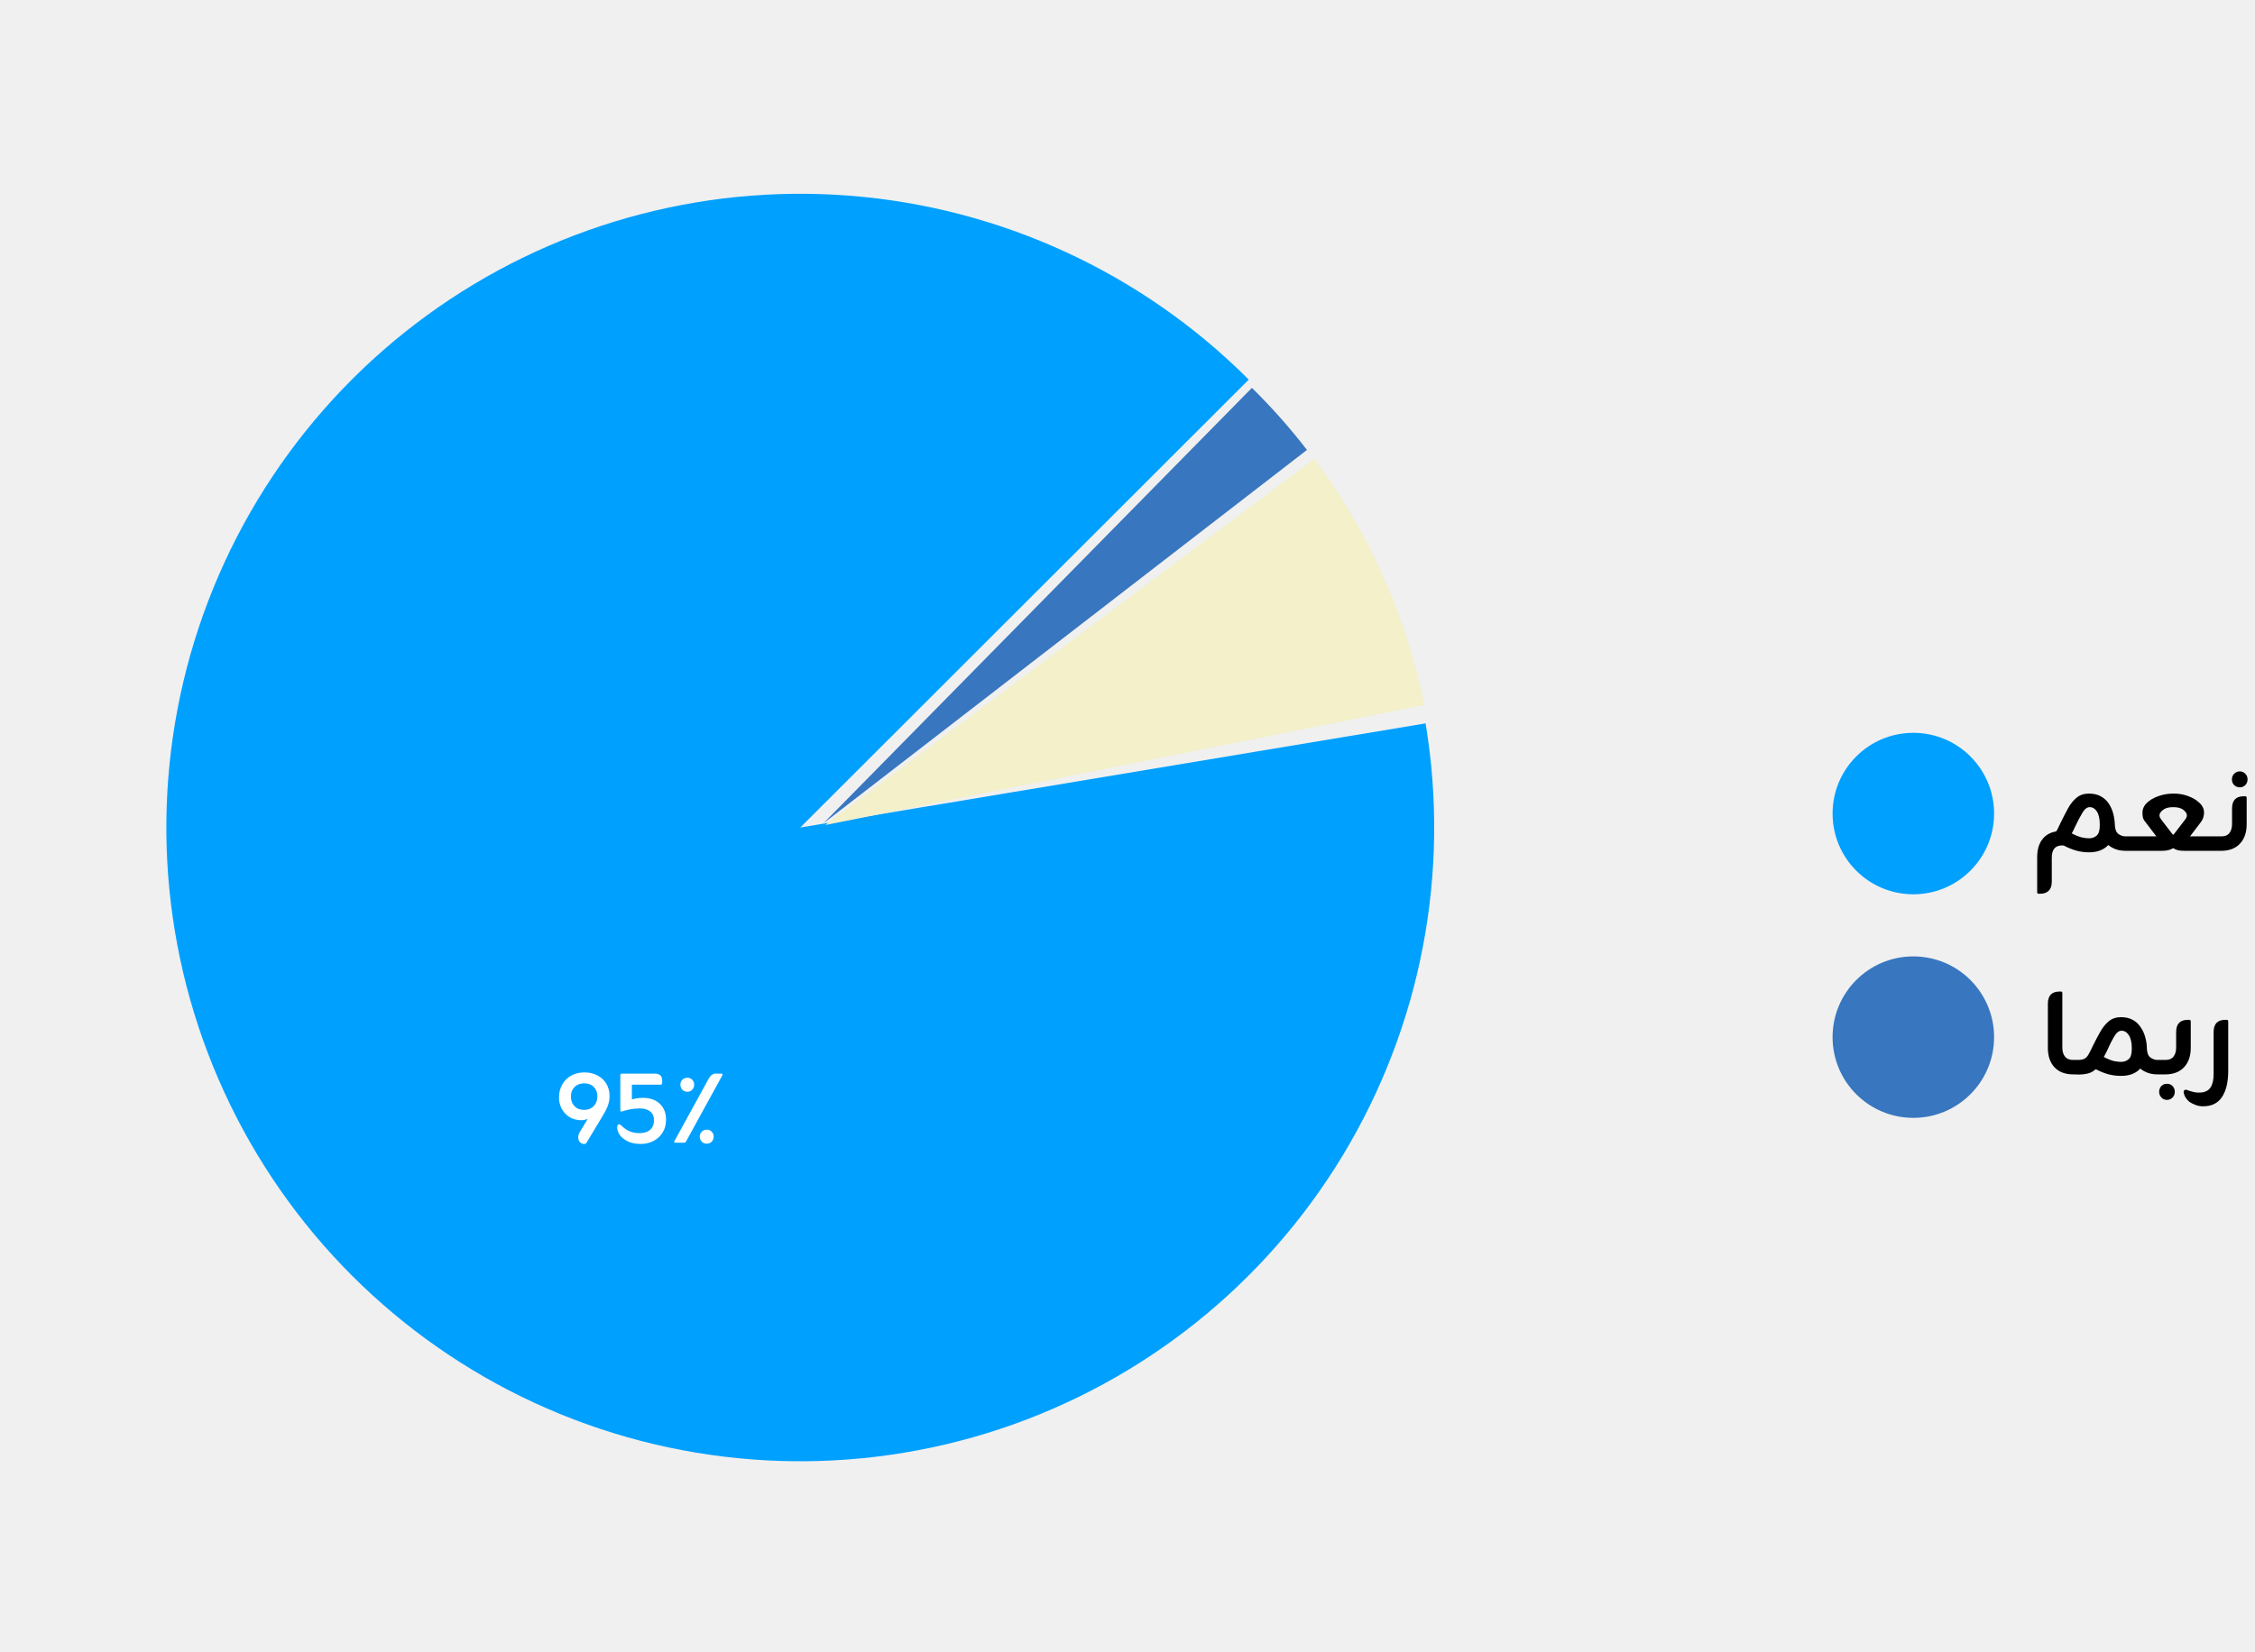
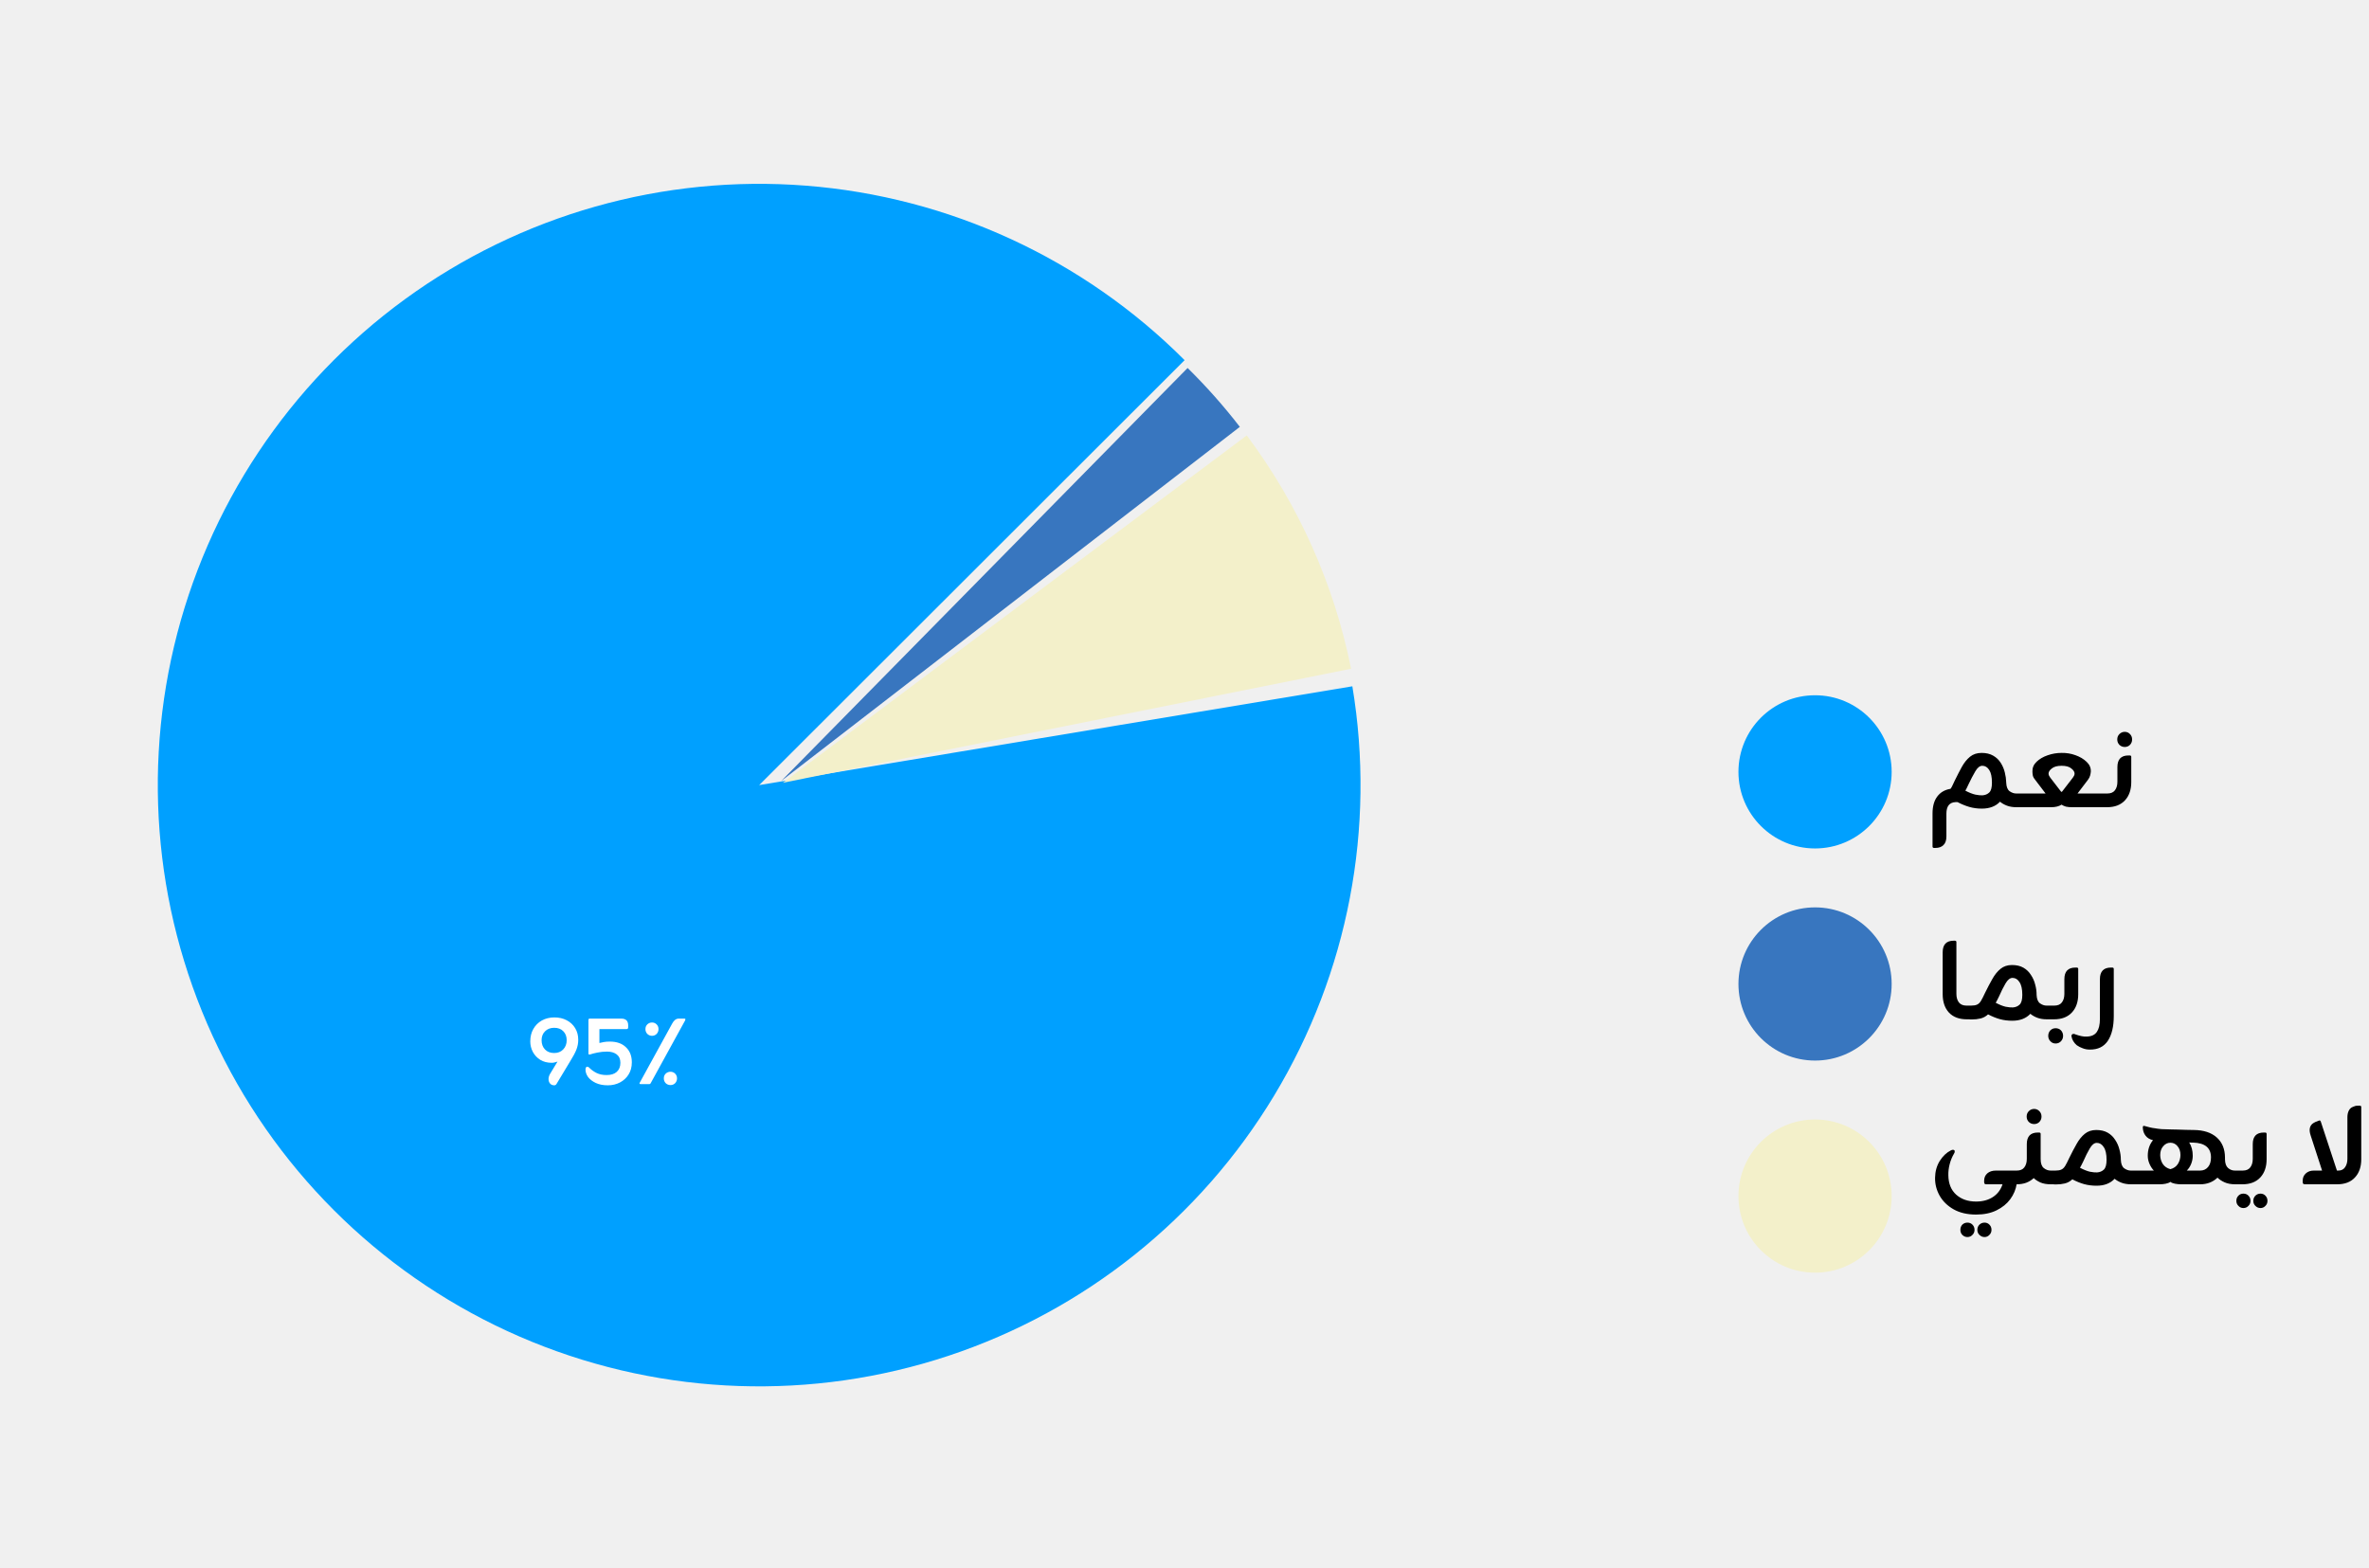
- <svg xmlns="http://www.w3.org/2000/svg" width="363" height="266" viewBox="0 0 363 266" fill="none">
-   <circle cx="308" cy="131" r="13" fill="#00A0FF" />
-   <circle cx="308" cy="167" r="13" fill="#3876BF" />
-   <path d="M342.12 134.672H342.96V137H342.192C341.568 137 341.024 136.912 340.56 136.736C340.096 136.56 339.704 136.336 339.384 136.064C338.648 136.848 337.616 137.24 336.288 137.24C335.552 137.24 334.848 137.144 334.176 136.952C333.52 136.76 332.856 136.488 332.184 136.136H331.824C330.8 136.184 330.288 136.84 330.288 138.104V141.968C330.288 142.624 330.12 143.112 329.784 143.432C329.464 143.752 329.008 143.912 328.416 143.912H328.2C328.024 143.912 327.936 143.832 327.936 143.672V138.056C327.936 136.856 328.2 135.904 328.728 135.2C329.256 134.48 330.008 134.04 330.984 133.88C331.112 133.72 331.224 133.528 331.32 133.304C331.432 133.064 331.56 132.792 331.704 132.488C332.12 131.64 332.52 130.864 332.904 130.16C333.304 129.44 333.768 128.864 334.296 128.432C334.824 128 335.48 127.784 336.264 127.784C337.032 127.784 337.68 127.936 338.208 128.24C338.752 128.544 339.184 128.952 339.504 129.464C339.824 129.96 340.056 130.504 340.2 131.096C340.344 131.672 340.424 132.24 340.44 132.8V132.848C340.472 133.552 340.664 134.032 341.016 134.288C341.384 134.544 341.752 134.672 342.12 134.672ZM336.408 134.984C336.872 134.952 337.256 134.792 337.56 134.504C337.864 134.216 338.016 133.664 338.016 132.848C338.016 131.872 337.864 131.152 337.56 130.688C337.256 130.208 336.864 129.968 336.384 129.968C335.952 129.968 335.552 130.288 335.184 130.928C334.816 131.552 334.432 132.288 334.032 133.136C333.824 133.6 333.648 133.952 333.504 134.192C334.144 134.528 334.712 134.752 335.208 134.864C335.704 134.96 336.104 135 336.408 134.984ZM348.054 137H342.702V134.672H347.118L345.366 132.368C345.158 132.128 345.022 131.888 344.958 131.648C344.91 131.392 344.886 131.152 344.886 130.928C344.87 130.304 345.102 129.76 345.582 129.296C346.078 128.816 346.702 128.448 347.454 128.192C348.222 127.92 349.014 127.784 349.83 127.784C350.646 127.768 351.43 127.896 352.182 128.168C352.95 128.44 353.582 128.816 354.078 129.296C354.574 129.76 354.814 130.304 354.798 130.928C354.782 131.152 354.742 131.384 354.678 131.624C354.614 131.864 354.486 132.112 354.294 132.368L352.542 134.672H357.126V137H351.606C351.206 137 350.862 136.968 350.574 136.904C350.302 136.824 350.054 136.712 349.83 136.568C349.382 136.856 348.79 137 348.054 137ZM347.934 132.008L349.71 134.312C349.79 134.424 349.87 134.424 349.95 134.312L351.726 132.008C351.806 131.912 351.878 131.8 351.942 131.672C352.006 131.544 352.038 131.416 352.038 131.288C352.038 131 351.854 130.712 351.486 130.424C351.134 130.12 350.582 129.968 349.83 129.968C349.094 129.968 348.542 130.12 348.174 130.424C347.806 130.712 347.622 131 347.622 131.288C347.622 131.416 347.654 131.544 347.718 131.672C347.798 131.8 347.87 131.912 347.934 132.008ZM360.554 124.208C360.906 124.208 361.202 124.336 361.442 124.592C361.682 124.832 361.802 125.136 361.802 125.504C361.802 125.856 361.682 126.16 361.442 126.416C361.202 126.656 360.906 126.776 360.554 126.776C360.202 126.776 359.898 126.656 359.642 126.416C359.402 126.16 359.282 125.856 359.282 125.504C359.282 125.136 359.402 124.832 359.642 124.592C359.898 124.336 360.202 124.208 360.554 124.208ZM357.554 137H356.858V134.672H357.602C358.178 134.672 358.602 134.496 358.874 134.144C359.162 133.776 359.306 133.288 359.306 132.68V130.184C359.306 128.872 359.93 128.216 361.178 128.216H361.394C361.57 128.216 361.658 128.296 361.658 128.456V132.728C361.658 134.04 361.298 135.08 360.578 135.848C359.858 136.616 358.85 137 357.554 137Z" fill="black" />
-   <path d="M334.529 173H333.761C332.449 173 331.433 172.616 330.713 171.848C330.009 171.08 329.657 170.04 329.657 168.728V161.624C329.657 160.312 330.281 159.656 331.529 159.656H331.721C331.897 159.656 331.985 159.736 331.985 159.896V168.68C331.985 169.288 332.129 169.776 332.417 170.144C332.705 170.496 333.129 170.672 333.689 170.672H334.529V173ZM347.273 170.672H348.113V173H347.345C346.721 173 346.177 172.912 345.713 172.736C345.249 172.56 344.857 172.336 344.537 172.064C343.801 172.848 342.777 173.24 341.465 173.24C340.729 173.24 340.033 173.152 339.377 172.976C338.737 172.8 338.065 172.528 337.361 172.16C336.977 172.512 336.553 172.744 336.089 172.856C335.625 172.968 335.121 173.024 334.577 173.024H334.241V170.672H334.505C334.921 170.672 335.249 170.616 335.489 170.504C335.745 170.392 335.969 170.176 336.161 169.856C336.353 169.536 336.585 169.08 336.857 168.488C337.273 167.64 337.681 166.864 338.081 166.16C338.481 165.44 338.945 164.864 339.473 164.432C340.001 164 340.649 163.784 341.417 163.784C342.185 163.784 342.833 163.936 343.361 164.24C343.889 164.544 344.313 164.952 344.633 165.464C344.969 165.96 345.209 166.504 345.353 167.096C345.513 167.672 345.593 168.24 345.593 168.8V168.848C345.625 169.552 345.817 170.032 346.169 170.288C346.537 170.544 346.905 170.672 347.273 170.672ZM341.561 170.984C342.025 170.952 342.409 170.792 342.713 170.504C343.017 170.216 343.169 169.664 343.169 168.848C343.169 167.872 343.009 167.152 342.689 166.688C342.385 166.208 341.993 165.968 341.513 165.968C341.081 165.968 340.681 166.288 340.313 166.928C339.945 167.552 339.577 168.288 339.209 169.136C339.097 169.376 338.993 169.584 338.897 169.76C338.817 169.92 338.737 170.064 338.657 170.192C339.297 170.528 339.857 170.752 340.337 170.864C340.833 170.96 341.241 171 341.561 170.984ZM348.554 173H347.858V170.672H348.602C349.178 170.672 349.602 170.496 349.874 170.144C350.162 169.776 350.306 169.288 350.306 168.68V166.184C350.306 164.872 350.93 164.216 352.178 164.216H352.394C352.57 164.216 352.658 164.296 352.658 164.456V168.728C352.658 170.04 352.298 171.08 351.578 171.848C350.858 172.616 349.85 173 348.554 173ZM348.818 174.512C349.186 174.512 349.49 174.632 349.73 174.872C349.97 175.128 350.09 175.44 350.09 175.808C350.09 176.16 349.97 176.464 349.73 176.72C349.49 176.976 349.186 177.104 348.818 177.104C348.466 177.104 348.17 176.976 347.93 176.72C347.69 176.464 347.57 176.16 347.57 175.808C347.57 175.44 347.69 175.128 347.93 174.872C348.17 174.632 348.466 174.512 348.818 174.512ZM354.154 175.928C354.938 175.896 355.498 175.624 355.834 175.112C356.17 174.616 356.338 173.888 356.338 172.928V166.184C356.338 164.872 356.962 164.216 358.21 164.216H358.426C358.602 164.216 358.69 164.296 358.69 164.456V172.424C358.69 174.232 358.354 175.64 357.682 176.648C357.01 177.656 355.986 178.152 354.61 178.136C354.194 178.136 353.802 178.064 353.434 177.92C353.066 177.792 352.722 177.616 352.402 177.392C352.178 177.2 351.986 176.976 351.826 176.72C351.666 176.464 351.562 176.184 351.514 175.88C351.498 175.768 351.522 175.672 351.586 175.592C351.65 175.512 351.738 175.472 351.85 175.472C351.914 175.472 351.978 175.48 352.042 175.496C352.106 175.528 352.162 175.552 352.21 175.568C352.578 175.696 352.914 175.792 353.218 175.856C353.506 175.92 353.818 175.944 354.154 175.928Z" fill="black" />
-   <path d="M201.018 61.126C183.819 43.91 161.035 33.407 136.774 31.512C112.513 29.616 88.373 36.452 68.709 50.788C49.045 65.124 35.151 86.014 29.534 109.692C23.916 133.37 26.945 158.275 38.074 179.916C49.203 201.557 67.7 218.509 90.227 227.713C112.754 236.918 137.828 237.769 160.928 230.113C184.027 222.457 203.63 206.799 216.201 185.962C228.772 165.126 233.482 140.483 229.483 116.479L128.824 133.248L201.018 61.126Z" fill="#00A0FF" />
-   <path d="M210.391 72.446C207.666 68.918 204.704 65.579 201.526 62.453L132.56 132.56L210.391 72.446Z" fill="#3876BF" />
-   <path d="M229.269 113.504C226.389 99.148 220.34 85.617 211.563 73.898L132.849 132.849L229.269 113.504Z" fill="#F3F0CA" />
-   <path d="M94.603 180.179C94.43 180.232 94.263 180.279 94.103 180.319C93.957 180.359 93.797 180.379 93.623 180.379C92.877 180.379 92.23 180.212 91.683 179.879C91.137 179.532 90.717 179.086 90.423 178.539C90.13 177.979 89.983 177.386 89.983 176.759C89.983 175.946 90.157 175.239 90.503 174.639C90.85 174.026 91.33 173.546 91.943 173.199C92.57 172.852 93.277 172.679 94.063 172.679C94.863 172.679 95.563 172.839 96.163 173.159C96.777 173.479 97.257 173.926 97.603 174.499C97.95 175.072 98.123 175.732 98.123 176.479C98.123 177.052 98.017 177.612 97.803 178.159C97.59 178.692 97.237 179.352 96.743 180.139L94.443 183.959C94.35 184.119 94.223 184.199 94.063 184.199C93.757 184.199 93.517 184.099 93.343 183.899C93.17 183.699 93.083 183.446 93.083 183.139C93.083 182.819 93.19 182.492 93.403 182.159L94.603 180.179ZM94.043 178.719C94.67 178.719 95.177 178.519 95.563 178.119C95.963 177.706 96.163 177.179 96.163 176.539C96.163 175.912 95.97 175.406 95.583 175.019C95.21 174.632 94.697 174.439 94.043 174.439C93.403 174.439 92.883 174.639 92.483 175.039C92.097 175.426 91.903 175.926 91.903 176.539C91.903 177.192 92.097 177.719 92.483 178.119C92.87 178.519 93.39 178.719 94.043 178.719ZM101.716 174.659V177.019C101.929 176.966 102.176 176.912 102.456 176.859C102.749 176.806 103.089 176.779 103.476 176.779C104.649 176.779 105.563 177.099 106.216 177.739C106.883 178.366 107.216 179.219 107.216 180.299C107.216 181.099 107.029 181.792 106.656 182.379C106.296 182.952 105.809 183.399 105.196 183.719C104.583 184.039 103.896 184.199 103.136 184.199C102.349 184.199 101.669 184.066 101.096 183.799C100.536 183.532 100.103 183.199 99.796 182.799C99.503 182.386 99.356 181.966 99.356 181.539C99.356 181.206 99.463 181.039 99.676 181.039C99.783 181.039 99.896 181.106 100.016 181.239C100.349 181.572 100.749 181.859 101.216 182.099C101.696 182.339 102.269 182.459 102.936 182.459C103.683 182.459 104.256 182.279 104.656 181.919C105.069 181.546 105.276 181.032 105.276 180.379C105.276 179.752 105.069 179.279 104.656 178.959C104.243 178.639 103.696 178.479 103.016 178.479C102.429 178.479 101.889 178.532 101.396 178.639C100.916 178.732 100.496 178.839 100.136 178.959C99.949 179.026 99.856 178.966 99.856 178.779V173.119C99.856 172.959 99.923 172.879 100.056 172.879H105.416C106.203 172.879 106.596 173.259 106.596 174.019V174.379C106.596 174.566 106.496 174.659 106.296 174.659H101.716ZM110.185 183.999H108.705C108.651 183.999 108.598 183.986 108.545 183.959C108.505 183.919 108.505 183.859 108.545 183.779L114.065 173.719C114.358 173.172 114.718 172.892 115.145 172.879H116.125C116.245 172.879 116.305 172.912 116.305 172.979C116.305 173.046 116.291 173.112 116.265 173.179L110.405 183.859C110.351 183.952 110.278 183.999 110.185 183.999ZM110.645 175.799C110.338 175.799 110.071 175.692 109.845 175.479C109.631 175.252 109.525 174.979 109.525 174.659C109.525 174.339 109.631 174.072 109.845 173.859C110.071 173.646 110.338 173.539 110.645 173.539C110.951 173.539 111.211 173.646 111.425 173.859C111.638 174.072 111.745 174.339 111.745 174.659C111.745 174.979 111.638 175.252 111.425 175.479C111.211 175.692 110.951 175.799 110.645 175.799ZM113.785 184.159C113.465 184.159 113.191 184.052 112.965 183.839C112.751 183.612 112.645 183.339 112.645 183.019C112.645 182.699 112.751 182.432 112.965 182.219C113.191 182.006 113.465 181.899 113.785 181.899C114.091 181.899 114.351 182.006 114.565 182.219C114.778 182.432 114.885 182.699 114.885 183.019C114.885 183.339 114.778 183.612 114.565 183.839C114.351 184.052 114.091 184.159 113.785 184.159Z" fill="white" />
+ <svg xmlns="http://www.w3.org/2000/svg" width="402" height="266" viewBox="0 0 402 266" fill="none">
+   <circle cx="308" cy="203.001" r="13" fill="#F3F0CA" />
+   <path d="M338.684 198.673H342.836L342.812 200.857L342.212 200.953C342.068 201.881 341.708 202.737 341.132 203.521C340.556 204.305 339.78 204.937 338.804 205.417C337.828 205.897 336.668 206.137 335.324 206.137C333.836 206.137 332.564 205.841 331.508 205.249C330.468 204.657 329.676 203.881 329.132 202.921C328.604 201.977 328.348 200.969 328.364 199.897C328.38 198.825 328.644 197.873 329.156 197.041C329.684 196.209 330.316 195.609 331.052 195.241C331.18 195.177 331.292 195.145 331.388 195.145C331.612 195.145 331.716 195.249 331.7 195.457C331.7 195.569 331.66 195.681 331.58 195.793C331.244 196.369 330.996 196.977 330.836 197.617C330.676 198.241 330.604 198.857 330.62 199.465C330.636 200.873 331.076 201.969 331.94 202.753C332.82 203.537 333.948 203.929 335.324 203.929C336.444 203.929 337.396 203.673 338.18 203.161C338.964 202.649 339.508 201.929 339.812 201.001H337.124C336.964 201.001 336.852 200.977 336.788 200.929C336.724 200.881 336.692 200.769 336.692 200.593V200.401C336.692 199.889 336.868 199.473 337.22 199.153C337.588 198.833 338.076 198.673 338.684 198.673ZM333.86 207.505C334.196 207.505 334.476 207.617 334.7 207.841C334.94 208.081 335.06 208.377 335.06 208.729C335.06 209.081 334.94 209.369 334.7 209.593C334.476 209.833 334.196 209.953 333.86 209.953C333.524 209.953 333.236 209.833 332.996 209.593C332.772 209.369 332.66 209.081 332.66 208.729C332.66 208.377 332.772 208.081 332.996 207.841C333.236 207.617 333.524 207.505 333.86 207.505ZM336.764 207.505C337.084 207.505 337.356 207.617 337.58 207.841C337.82 208.081 337.94 208.377 337.94 208.729C337.94 209.081 337.82 209.369 337.58 209.593C337.356 209.833 337.084 209.953 336.764 209.953C336.428 209.953 336.14 209.833 335.9 209.593C335.66 209.369 335.54 209.081 335.54 208.729C335.54 208.377 335.66 208.081 335.9 207.841C336.14 207.617 336.428 207.505 336.764 207.505ZM345.179 190.777C344.827 190.777 344.523 190.657 344.267 190.417C344.027 190.161 343.907 189.857 343.907 189.505C343.907 189.137 344.027 188.833 344.267 188.593C344.523 188.337 344.827 188.209 345.179 188.209C345.531 188.209 345.827 188.337 346.067 188.593C346.307 188.833 346.427 189.137 346.427 189.505C346.427 189.857 346.307 190.161 346.067 190.417C345.827 190.657 345.531 190.777 345.179 190.777ZM347.987 198.673H348.827V201.001H348.035C347.315 201.001 346.715 200.897 346.235 200.689C345.755 200.465 345.379 200.217 345.107 199.945C344.755 200.281 344.331 200.545 343.835 200.737C343.355 200.913 342.803 201.001 342.179 201.001H341.483V198.673H342.227C342.803 198.673 343.227 198.497 343.499 198.145C343.787 197.777 343.931 197.289 343.931 196.681V194.185C343.931 192.873 344.555 192.217 345.803 192.217H346.019C346.195 192.217 346.283 192.297 346.283 192.457V196.729C346.283 197.449 346.459 197.953 346.811 198.241C347.163 198.529 347.555 198.673 347.987 198.673ZM361.57 198.673H362.41V201.001H361.642C361.018 201.001 360.474 200.913 360.01 200.737C359.546 200.561 359.154 200.337 358.834 200.065C358.098 200.849 357.074 201.241 355.762 201.241C355.026 201.241 354.33 201.153 353.674 200.977C353.034 200.801 352.362 200.529 351.658 200.161C351.274 200.513 350.85 200.745 350.386 200.857C349.922 200.969 349.418 201.025 348.874 201.025H348.538V198.673H348.802C349.218 198.673 349.546 198.617 349.786 198.505C350.042 198.393 350.266 198.177 350.458 197.857C350.65 197.537 350.882 197.081 351.154 196.489C351.57 195.641 351.978 194.865 352.378 194.161C352.778 193.441 353.242 192.865 353.77 192.433C354.298 192.001 354.946 191.785 355.714 191.785C356.482 191.785 357.13 191.937 357.658 192.241C358.186 192.545 358.61 192.953 358.93 193.465C359.266 193.961 359.506 194.505 359.65 195.097C359.81 195.673 359.89 196.241 359.89 196.801V196.849C359.922 197.553 360.114 198.033 360.466 198.289C360.834 198.545 361.202 198.673 361.57 198.673ZM355.858 198.985C356.322 198.953 356.706 198.793 357.01 198.505C357.314 198.217 357.466 197.665 357.466 196.849C357.466 195.873 357.306 195.153 356.986 194.689C356.682 194.209 356.29 193.969 355.81 193.969C355.378 193.969 354.978 194.289 354.61 194.929C354.242 195.553 353.874 196.289 353.506 197.137C353.394 197.377 353.29 197.585 353.194 197.761C353.114 197.921 353.034 198.065 352.954 198.193C353.594 198.529 354.154 198.753 354.634 198.865C355.13 198.961 355.538 199.001 355.858 198.985ZM379.243 198.673H380.083V201.001H379.315C378.595 201.001 377.987 200.889 377.491 200.665C376.995 200.441 376.595 200.177 376.291 199.873C375.507 200.625 374.523 201.001 373.339 201.001H370.123C369.771 201.001 369.427 200.969 369.091 200.905C368.755 200.841 368.491 200.737 368.299 200.593C368.091 200.737 367.819 200.841 367.483 200.905C367.163 200.969 366.819 201.001 366.451 201.001H362.155V198.673H365.491C365.187 198.353 364.939 197.969 364.747 197.521C364.555 197.073 364.459 196.617 364.459 196.153C364.459 195.113 364.755 194.233 365.347 193.513C364.803 193.385 364.387 193.137 364.099 192.769C363.811 192.401 363.651 191.961 363.619 191.449V191.329C363.619 191.249 363.635 191.185 363.667 191.137C363.715 191.073 363.811 191.065 363.955 191.113C364.195 191.177 364.467 191.249 364.771 191.329C365.075 191.409 365.387 191.465 365.707 191.497C365.931 191.545 366.299 191.593 366.811 191.641C367.339 191.673 367.859 191.689 368.371 191.689C368.659 191.689 369.035 191.697 369.499 191.713C369.979 191.729 370.467 191.745 370.963 191.761C371.459 191.777 371.899 191.785 372.283 191.785C373.947 191.801 375.243 192.225 376.171 193.057C377.099 193.889 377.563 195.033 377.563 196.489V196.777C377.579 197.465 377.755 197.953 378.091 198.241C378.427 198.529 378.811 198.673 379.243 198.673ZM371.083 198.673H373.339C373.899 198.673 374.347 198.473 374.683 198.073C375.019 197.673 375.187 197.129 375.187 196.441C375.187 194.825 374.179 193.985 372.163 193.921C372.051 193.921 371.939 193.921 371.827 193.921C371.731 193.905 371.619 193.897 371.491 193.897C371.891 194.537 372.091 195.289 372.091 196.153C372.091 196.617 372.003 197.073 371.827 197.521C371.651 197.969 371.403 198.353 371.083 198.673ZM368.299 193.945C367.819 193.945 367.411 194.145 367.075 194.545C366.739 194.929 366.571 195.425 366.571 196.033C366.571 196.577 366.715 197.081 367.003 197.545C367.307 197.993 367.739 198.289 368.299 198.433C368.859 198.289 369.283 197.993 369.571 197.545C369.859 197.081 370.003 196.577 370.003 196.033C370.003 195.409 369.835 194.905 369.499 194.521C369.179 194.137 368.779 193.945 368.299 193.945ZM380.523 201.001H379.827V198.673H380.571C381.147 198.673 381.571 198.497 381.843 198.145C382.131 197.777 382.275 197.289 382.275 196.681V194.185C382.275 192.873 382.899 192.217 384.147 192.217H384.363C384.539 192.217 384.627 192.297 384.627 192.457V196.729C384.627 198.041 384.267 199.081 383.547 199.849C382.827 200.617 381.819 201.001 380.523 201.001ZM380.691 202.585C381.027 202.585 381.307 202.697 381.531 202.921C381.771 203.161 381.891 203.457 381.891 203.809C381.891 204.161 381.771 204.449 381.531 204.673C381.307 204.913 381.027 205.033 380.691 205.033C380.355 205.033 380.075 204.913 379.851 204.673C379.611 204.449 379.491 204.161 379.491 203.809C379.491 203.457 379.611 203.161 379.851 202.921C380.075 202.697 380.355 202.585 380.691 202.585ZM383.595 202.585C383.915 202.585 384.187 202.697 384.411 202.921C384.651 203.161 384.771 203.457 384.771 203.809C384.771 204.161 384.651 204.449 384.411 204.673C384.187 204.913 383.915 205.033 383.595 205.033C383.259 205.033 382.971 204.913 382.731 204.673C382.491 204.449 382.371 204.161 382.371 203.809C382.371 203.457 382.491 203.161 382.731 202.921C382.971 202.697 383.259 202.585 383.595 202.585ZM400.207 187.657H400.423C400.599 187.657 400.687 187.737 400.687 187.897V196.729C400.687 198.041 400.327 199.081 399.607 199.849C398.903 200.617 397.895 201.001 396.583 201.001H391.207C391.031 201.001 390.911 200.977 390.847 200.929C390.783 200.865 390.751 200.753 390.751 200.593V200.377C390.751 199.881 390.927 199.473 391.279 199.153C391.631 198.833 392.079 198.673 392.623 198.673H394.039L392.095 192.697C391.775 191.737 391.919 191.049 392.527 190.633C392.639 190.553 392.751 190.489 392.863 190.441C392.991 190.377 393.159 190.313 393.367 190.249L393.535 190.177C393.663 190.129 393.759 190.193 393.823 190.369L396.559 198.673H396.799C397.295 198.673 397.671 198.489 397.927 198.121C398.199 197.737 398.335 197.257 398.335 196.681V189.625C398.335 189.177 398.415 188.801 398.575 188.497C398.735 188.177 398.975 187.961 399.295 187.849C399.439 187.785 399.567 187.737 399.679 187.705C399.791 187.673 399.967 187.657 400.207 187.657Z" fill="black" />
+   <circle cx="308" cy="131.001" r="13" fill="#00A0FF" />
+   <circle cx="308" cy="167.001" r="13" fill="#3876BF" />
+   <path d="M342.12 134.673H342.96V137.001H342.192C341.568 137.001 341.024 136.913 340.56 136.737C340.096 136.561 339.704 136.337 339.384 136.065C338.648 136.849 337.616 137.241 336.288 137.241C335.552 137.241 334.848 137.145 334.176 136.953C333.52 136.761 332.856 136.489 332.184 136.137H331.824C330.8 136.185 330.288 136.841 330.288 138.105V141.969C330.288 142.625 330.12 143.113 329.784 143.433C329.464 143.753 329.008 143.913 328.416 143.913H328.2C328.024 143.913 327.936 143.833 327.936 143.673V138.057C327.936 136.857 328.2 135.905 328.728 135.201C329.256 134.481 330.008 134.041 330.984 133.881C331.112 133.721 331.224 133.529 331.32 133.305C331.432 133.065 331.56 132.793 331.704 132.489C332.12 131.641 332.52 130.865 332.904 130.161C333.304 129.441 333.768 128.865 334.296 128.433C334.824 128.001 335.48 127.785 336.264 127.785C337.032 127.785 337.68 127.937 338.208 128.241C338.752 128.545 339.184 128.953 339.504 129.465C339.824 129.961 340.056 130.505 340.2 131.097C340.344 131.673 340.424 132.241 340.44 132.801V132.849C340.472 133.553 340.664 134.033 341.016 134.289C341.384 134.545 341.752 134.673 342.12 134.673ZM336.408 134.985C336.872 134.953 337.256 134.793 337.56 134.505C337.864 134.217 338.016 133.665 338.016 132.849C338.016 131.873 337.864 131.153 337.56 130.689C337.256 130.209 336.864 129.969 336.384 129.969C335.952 129.969 335.552 130.289 335.184 130.929C334.816 131.553 334.432 132.289 334.032 133.137C333.824 133.601 333.648 133.953 333.504 134.193C334.144 134.529 334.712 134.753 335.208 134.865C335.704 134.961 336.104 135.001 336.408 134.985ZM348.054 137.001H342.702V134.673H347.118L345.366 132.369C345.158 132.129 345.022 131.889 344.958 131.649C344.91 131.393 344.886 131.153 344.886 130.929C344.87 130.305 345.102 129.761 345.582 129.297C346.078 128.817 346.702 128.449 347.454 128.193C348.222 127.921 349.014 127.785 349.83 127.785C350.646 127.769 351.43 127.897 352.182 128.169C352.95 128.441 353.582 128.817 354.078 129.297C354.574 129.761 354.814 130.305 354.798 130.929C354.782 131.153 354.742 131.385 354.678 131.625C354.614 131.865 354.486 132.113 354.294 132.369L352.542 134.673H357.126V137.001H351.606C351.206 137.001 350.862 136.969 350.574 136.905C350.302 136.825 350.054 136.713 349.83 136.569C349.382 136.857 348.79 137.001 348.054 137.001ZM347.934 132.009L349.71 134.313C349.79 134.425 349.87 134.425 349.95 134.313L351.726 132.009C351.806 131.913 351.878 131.801 351.942 131.673C352.006 131.545 352.038 131.417 352.038 131.289C352.038 131.001 351.854 130.713 351.486 130.425C351.134 130.121 350.582 129.969 349.83 129.969C349.094 129.969 348.542 130.121 348.174 130.425C347.806 130.713 347.622 131.001 347.622 131.289C347.622 131.417 347.654 131.545 347.718 131.673C347.798 131.801 347.87 131.913 347.934 132.009ZM360.554 124.209C360.906 124.209 361.202 124.337 361.442 124.593C361.682 124.833 361.802 125.137 361.802 125.505C361.802 125.857 361.682 126.161 361.442 126.417C361.202 126.657 360.906 126.777 360.554 126.777C360.202 126.777 359.898 126.657 359.642 126.417C359.402 126.161 359.282 125.857 359.282 125.505C359.282 125.137 359.402 124.833 359.642 124.593C359.898 124.337 360.202 124.209 360.554 124.209ZM357.554 137.001H356.858V134.673H357.602C358.178 134.673 358.602 134.497 358.874 134.145C359.162 133.777 359.306 133.289 359.306 132.681V130.185C359.306 128.873 359.93 128.217 361.178 128.217H361.394C361.57 128.217 361.658 128.297 361.658 128.457V132.729C361.658 134.041 361.298 135.081 360.578 135.849C359.858 136.617 358.85 137.001 357.554 137.001Z" fill="black" />
+   <path d="M334.529 173.001H333.761C332.449 173.001 331.433 172.617 330.713 171.849C330.009 171.081 329.657 170.041 329.657 168.729V161.625C329.657 160.313 330.281 159.657 331.529 159.657H331.721C331.897 159.657 331.985 159.737 331.985 159.897V168.681C331.985 169.289 332.129 169.777 332.417 170.145C332.705 170.497 333.129 170.673 333.689 170.673H334.529V173.001ZM347.273 170.673H348.113V173.001H347.345C346.721 173.001 346.177 172.913 345.713 172.737C345.249 172.561 344.857 172.337 344.537 172.065C343.801 172.849 342.777 173.241 341.465 173.241C340.729 173.241 340.033 173.153 339.377 172.977C338.737 172.801 338.065 172.529 337.361 172.161C336.977 172.513 336.553 172.745 336.089 172.857C335.625 172.969 335.121 173.025 334.577 173.025H334.241V170.673H334.505C334.921 170.673 335.249 170.617 335.489 170.505C335.745 170.393 335.969 170.177 336.161 169.857C336.353 169.537 336.585 169.081 336.857 168.489C337.273 167.641 337.681 166.865 338.081 166.161C338.481 165.441 338.945 164.865 339.473 164.433C340.001 164.001 340.649 163.785 341.417 163.785C342.185 163.785 342.833 163.937 343.361 164.241C343.889 164.545 344.313 164.953 344.633 165.465C344.969 165.961 345.209 166.505 345.353 167.097C345.513 167.673 345.593 168.241 345.593 168.801V168.849C345.625 169.553 345.817 170.033 346.169 170.289C346.537 170.545 346.905 170.673 347.273 170.673ZM341.561 170.985C342.025 170.953 342.409 170.793 342.713 170.505C343.017 170.217 343.169 169.665 343.169 168.849C343.169 167.873 343.009 167.153 342.689 166.689C342.385 166.209 341.993 165.969 341.513 165.969C341.081 165.969 340.681 166.289 340.313 166.929C339.945 167.553 339.577 168.289 339.209 169.137C339.097 169.377 338.993 169.585 338.897 169.761C338.817 169.921 338.737 170.065 338.657 170.193C339.297 170.529 339.857 170.753 340.337 170.865C340.833 170.961 341.241 171.001 341.561 170.985ZM348.554 173.001H347.858V170.673H348.602C349.178 170.673 349.602 170.497 349.874 170.145C350.162 169.777 350.306 169.289 350.306 168.681V166.185C350.306 164.873 350.93 164.217 352.178 164.217H352.394C352.57 164.217 352.658 164.297 352.658 164.457V168.729C352.658 170.041 352.298 171.081 351.578 171.849C350.858 172.617 349.85 173.001 348.554 173.001ZM348.818 174.513C349.186 174.513 349.49 174.633 349.73 174.873C349.97 175.129 350.09 175.441 350.09 175.809C350.09 176.161 349.97 176.465 349.73 176.721C349.49 176.977 349.186 177.105 348.818 177.105C348.466 177.105 348.17 176.977 347.93 176.721C347.69 176.465 347.57 176.161 347.57 175.809C347.57 175.441 347.69 175.129 347.93 174.873C348.17 174.633 348.466 174.513 348.818 174.513ZM354.154 175.929C354.938 175.897 355.498 175.625 355.834 175.113C356.17 174.617 356.338 173.889 356.338 172.929V166.185C356.338 164.873 356.962 164.217 358.21 164.217H358.426C358.602 164.217 358.69 164.297 358.69 164.457V172.425C358.69 174.233 358.354 175.641 357.682 176.649C357.01 177.657 355.986 178.153 354.61 178.137C354.194 178.137 353.802 178.065 353.434 177.921C353.066 177.793 352.722 177.617 352.402 177.393C352.178 177.201 351.986 176.977 351.826 176.721C351.666 176.465 351.562 176.185 351.514 175.881C351.498 175.769 351.522 175.673 351.586 175.593C351.65 175.513 351.738 175.473 351.85 175.473C351.914 175.473 351.978 175.481 352.042 175.497C352.106 175.529 352.162 175.553 352.21 175.569C352.578 175.697 352.914 175.793 353.218 175.857C353.506 175.921 353.818 175.945 354.154 175.929Z" fill="black" />
+   <path d="M201.018 61.127C183.819 43.911 161.035 33.408 136.774 31.512C112.513 29.617 88.373 36.453 68.709 50.789C49.045 65.125 35.151 86.016 29.534 109.693C23.916 133.371 26.945 158.276 38.074 179.917C49.203 201.558 67.7 218.51 90.227 227.714C112.754 236.919 137.828 237.77 160.928 230.114C184.027 222.458 203.63 206.8 216.201 185.963C228.772 165.127 233.482 140.484 229.483 116.48L128.824 133.249L201.018 61.127Z" fill="#00A0FF" />
+   <path d="M210.391 72.447C207.666 68.919 204.704 65.58 201.526 62.454L132.56 132.561L210.391 72.447Z" fill="#3876BF" />
+   <path d="M229.269 113.505C226.389 99.149 220.34 85.618 211.563 73.899L132.849 132.85L229.269 113.505Z" fill="#F3F0CA" />
+   <path d="M94.603 180.18C94.43 180.233 94.263 180.28 94.103 180.32C93.957 180.36 93.797 180.38 93.623 180.38C92.877 180.38 92.23 180.213 91.683 179.88C91.137 179.533 90.717 179.087 90.423 178.54C90.13 177.98 89.983 177.387 89.983 176.76C89.983 175.947 90.157 175.24 90.503 174.64C90.85 174.027 91.33 173.547 91.943 173.2C92.57 172.853 93.277 172.68 94.063 172.68C94.863 172.68 95.563 172.84 96.163 173.16C96.777 173.48 97.257 173.927 97.603 174.5C97.95 175.073 98.123 175.733 98.123 176.48C98.123 177.053 98.017 177.613 97.803 178.16C97.59 178.693 97.237 179.353 96.743 180.14L94.443 183.96C94.35 184.12 94.223 184.2 94.063 184.2C93.757 184.2 93.517 184.1 93.343 183.9C93.17 183.7 93.083 183.447 93.083 183.14C93.083 182.82 93.19 182.493 93.403 182.16L94.603 180.18ZM94.043 178.72C94.67 178.72 95.177 178.52 95.563 178.12C95.963 177.707 96.163 177.18 96.163 176.54C96.163 175.913 95.97 175.407 95.583 175.02C95.21 174.633 94.697 174.44 94.043 174.44C93.403 174.44 92.883 174.64 92.483 175.04C92.097 175.427 91.903 175.927 91.903 176.54C91.903 177.193 92.097 177.72 92.483 178.12C92.87 178.52 93.39 178.72 94.043 178.72ZM101.716 174.66V177.02C101.929 176.967 102.176 176.913 102.456 176.86C102.749 176.807 103.089 176.78 103.476 176.78C104.649 176.78 105.563 177.1 106.216 177.74C106.883 178.367 107.216 179.22 107.216 180.3C107.216 181.1 107.029 181.793 106.656 182.38C106.296 182.953 105.809 183.4 105.196 183.72C104.583 184.04 103.896 184.2 103.136 184.2C102.349 184.2 101.669 184.067 101.096 183.8C100.536 183.533 100.103 183.2 99.796 182.8C99.503 182.387 99.356 181.967 99.356 181.54C99.356 181.207 99.463 181.04 99.676 181.04C99.783 181.04 99.896 181.107 100.016 181.24C100.349 181.573 100.749 181.86 101.216 182.1C101.696 182.34 102.269 182.46 102.936 182.46C103.683 182.46 104.256 182.28 104.656 181.92C105.069 181.547 105.276 181.033 105.276 180.38C105.276 179.753 105.069 179.28 104.656 178.96C104.243 178.64 103.696 178.48 103.016 178.48C102.429 178.48 101.889 178.533 101.396 178.64C100.916 178.733 100.496 178.84 100.136 178.96C99.949 179.027 99.856 178.967 99.856 178.78V173.12C99.856 172.96 99.923 172.88 100.056 172.88H105.416C106.203 172.88 106.596 173.26 106.596 174.02V174.38C106.596 174.567 106.496 174.66 106.296 174.66H101.716ZM110.185 184H108.705C108.651 184 108.598 183.987 108.545 183.96C108.505 183.92 108.505 183.86 108.545 183.78L114.065 173.72C114.358 173.173 114.718 172.893 115.145 172.88H116.125C116.245 172.88 116.305 172.913 116.305 172.98C116.305 173.047 116.291 173.113 116.265 173.18L110.405 183.86C110.351 183.953 110.278 184 110.185 184ZM110.645 175.8C110.338 175.8 110.071 175.693 109.845 175.48C109.631 175.253 109.525 174.98 109.525 174.66C109.525 174.34 109.631 174.073 109.845 173.86C110.071 173.647 110.338 173.54 110.645 173.54C110.951 173.54 111.211 173.647 111.425 173.86C111.638 174.073 111.745 174.34 111.745 174.66C111.745 174.98 111.638 175.253 111.425 175.48C111.211 175.693 110.951 175.8 110.645 175.8ZM113.785 184.16C113.465 184.16 113.191 184.053 112.965 183.84C112.751 183.613 112.645 183.34 112.645 183.02C112.645 182.7 112.751 182.433 112.965 182.22C113.191 182.007 113.465 181.9 113.785 181.9C114.091 181.9 114.351 182.007 114.565 182.22C114.778 182.433 114.885 182.7 114.885 183.02C114.885 183.34 114.778 183.613 114.565 183.84C114.351 184.053 114.091 184.16 113.785 184.16Z" fill="white" />
</svg>
